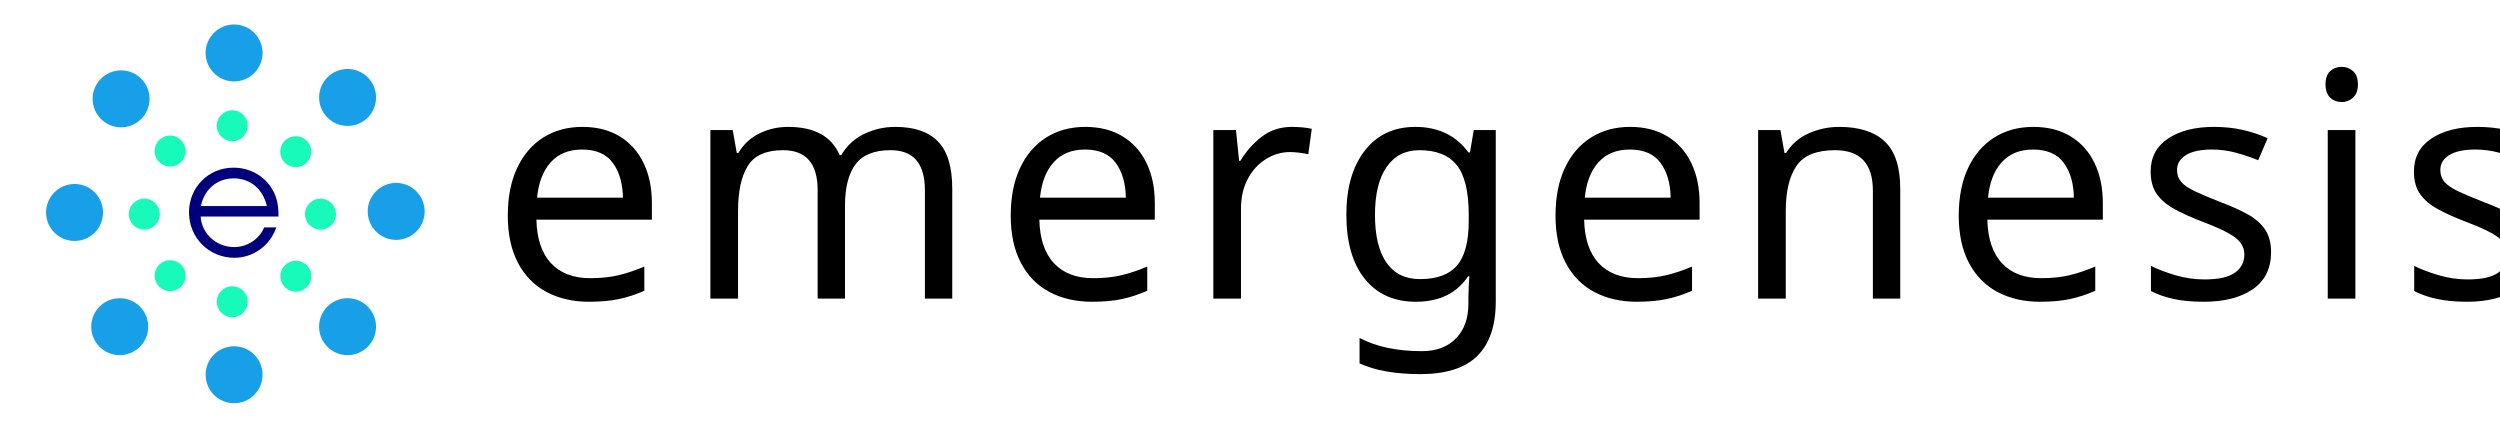
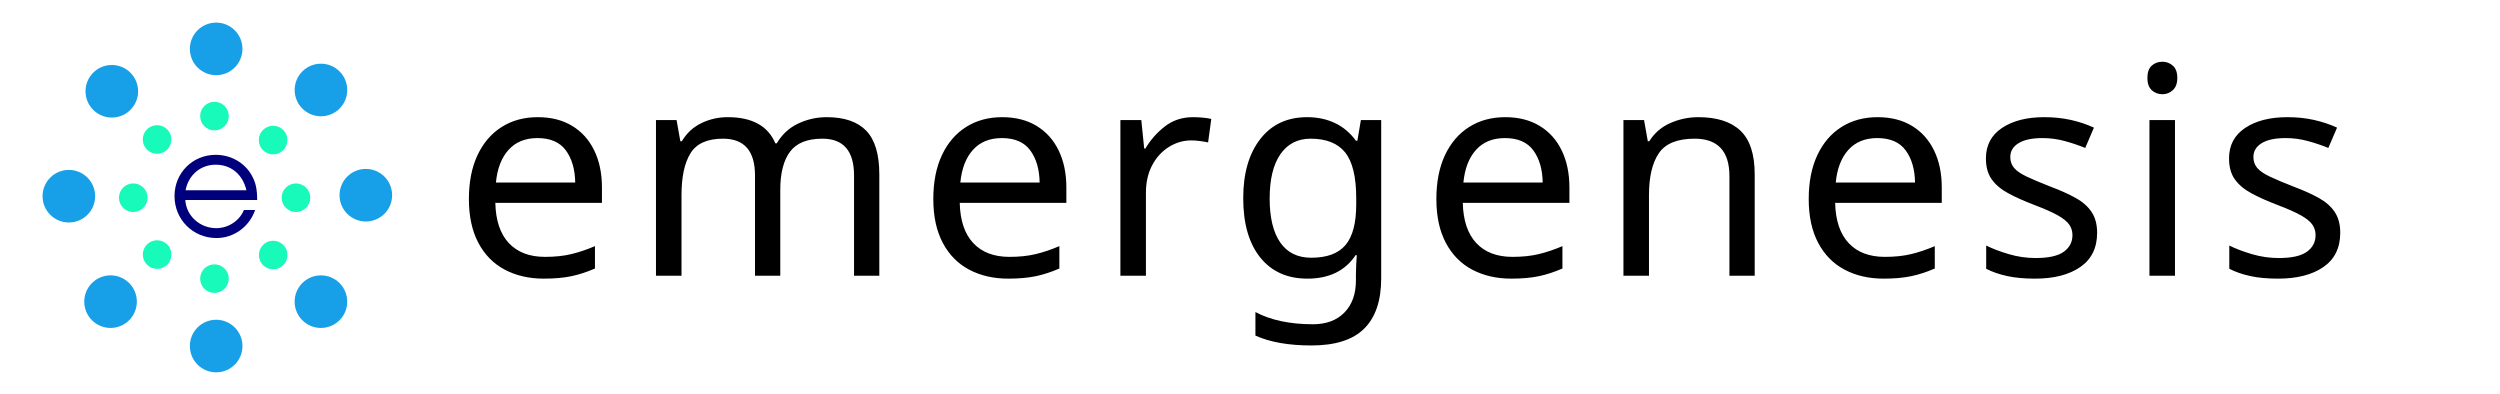
- <svg xmlns="http://www.w3.org/2000/svg" width="1085" height="185" id="svg2" version="1.1" style="display:inline">
+ <svg xmlns="http://www.w3.org/2000/svg" width="1175" height="185" id="svg2" version="1.1" style="display:inline">
  <defs id="defs4" />
  <g id="layer3" style="display:none" transform="translate(-5.992444,-226.5811)">
    <rect style="fill:none;stroke:#000000;stroke-width:1.312;stroke-opacity:1" id="rect3863" width="162.99" height="325.98" x="78.061" y="180.96" />
    <rect style="fill:none;stroke:#000000;stroke-width:1.312;stroke-opacity:1;display:inline" id="rect3863-7" width="162.99" height="325.98" x="-425.445" y="-4.096" transform="matrix(0,-1,1,0,0,0)" />
    <rect style="fill:none;stroke:#000000;stroke-width:1.312;stroke-opacity:1;display:inline" id="rect3863-4" width="162.99" height="325.98" x="-212.624" y="193.511" transform="matrix(0.7071068,-0.7071068,0.7071068,0.7071068,0,0)" />
    <rect style="fill:none;stroke:#000000;stroke-width:1.312;stroke-opacity:1;display:inline" id="rect3863-7-2" width="162.99" height="325.98" x="-437.996" y="-294.781" transform="matrix(-0.7071068,-0.7071068,0.7071068,-0.7071068,0,0)" />
  </g>
  <g id="layer7" style="display:inline" transform="translate(-5.992444,-226.5811)">
    <path transform="matrix(0.5968465,0,0,0.5968465,128.1895,192.8527)" style="fill:#17a0e8;fill-opacity:1;fill-rule:evenodd;stroke:none;display:inline" id="path2985-4-1-7-2-9-6-1" d="m 104.046,210.229 a 20.708,20.708 0 1 1 -41.416,0 20.708,20.708 0 1 1 41.416,0 z" />
  </g>
  <g id="layer1" transform="translate(-5.992444,-534.8488)" style="display:inline">
    <path transform="matrix(0.5968465,0,0,0.5968465,107.0999,451.67)" style="fill:#17a0e8;fill-opacity:1;fill-rule:evenodd;stroke:none;display:inline" id="path2985-4-1" d="m 104.046,210.229 a 20.708,20.708 0 1 1 -41.416,0 20.708,20.708 0 1 1 41.416,0 z" />
    <path transform="matrix(0.5968465,0,0,0.5968465,107.0878,551.1495)" style="fill:#17a0e8;fill-opacity:1;fill-rule:evenodd;stroke:none;display:inline" id="path2985-4-1-7" d="m 104.046,210.229 a 20.708,20.708 0 1 1 -41.416,0 20.708,20.708 0 1 1 41.416,0 z" />
    <path transform="matrix(0.5968465,0,0,0.5968465,8.211225,551.1495)" style="fill:#17a0e8;fill-opacity:1;fill-rule:evenodd;stroke:none;display:inline" id="path2985-4-1-7-2" d="m 104.046,210.229 a 20.708,20.708 0 1 1 -41.416,0 20.708,20.708 0 1 1 41.416,0 z" />
    <path transform="matrix(0.5968465,0,0,0.5968465,8.802014,452.2729)" style="fill:#17a0e8;fill-opacity:1;fill-rule:evenodd;stroke:none;display:inline" id="path2985-4-1-7-2-9" d="m 104.046,210.229 a 20.708,20.708 0 1 1 -41.416,0 20.708,20.708 0 1 1 41.416,0 z" />
    <path transform="matrix(0.5968465,0,0,0.5968465,57.84647,432.3528)" style="fill:#17a0e8;fill-opacity:1;fill-rule:evenodd;stroke:none;display:inline" id="path2985-4-1-7-2-9-6" d="m 104.046,210.229 a 20.708,20.708 0 1 1 -41.416,0 20.708,20.708 0 1 1 41.416,0 z" />
    <path transform="matrix(0.5968465,0,0,0.5968465,-11.38773,501.5869)" style="fill:#17a0e8;fill-opacity:1;fill-rule:evenodd;stroke:none;display:inline" id="path2985-4-1-7-2-9-6-1-5" d="m 104.046,210.229 a 20.708,20.708 0 1 1 -41.416,0 20.708,20.708 0 1 1 41.416,0 z" />
    <path transform="matrix(0.5968465,0,0,0.5968465,57.84647,572.0148)" style="fill:#17a0e8;fill-opacity:1;fill-rule:evenodd;stroke:none;display:inline" id="path2985-4-1-7-2-9-6-1-5-2" d="m 104.046,210.229 a 20.708,20.708 0 1 1 -41.416,0 20.708,20.708 0 1 1 41.416,0 z" />
  </g>
  <g id="layer5" style="display:none" transform="translate(-5.992444,-226.5811)">
    <rect style="fill:none;stroke:#000000;stroke-width:0.713;stroke-opacity:1;display:inline" id="rect3863-45" width="88.633" height="177.266" x="113.496" y="256.024" />
    <rect style="fill:none;stroke:#000000;stroke-width:0.713;stroke-opacity:1;display:inline" id="rect3863-7-1" width="88.633" height="177.266" x="-388.974" y="68.819" transform="matrix(0,-1,1,0,0,0)" />
    <rect style="fill:none;stroke:#000000;stroke-width:0.713;stroke-opacity:1;display:inline" id="rect3863-4-7" width="88.633" height="177.266" x="-176.84" y="266.921" transform="matrix(0.7071068,-0.7071068,0.7071068,0.7071068,0,0)" />
    <rect style="fill:none;stroke:#000000;stroke-width:0.713;stroke-opacity:1;display:inline" id="rect3863-7-2-5" width="88.633" height="177.266" x="-399.871" y="-221.517" transform="matrix(-0.7071068,-0.7071068,0.7071068,-0.7071068,0,0)" />
  </g>
  <g id="layer8" style="display:inline" transform="translate(-5.992444,-226.5811)">
    <path transform="matrix(0.3245625,0,0,0.3245625,118.0415,251.2773)" style="fill:#17faba;fill-opacity:1;fill-rule:evenodd;stroke:none;display:inline" id="path2985-4-1-7-2-9-6-2-5-4-8" d="m 104.046,210.229 a 20.708,20.708 0 1 1 -41.416,0 20.708,20.708 0 1 1 41.416,0 z" />
    <path transform="matrix(0.3245625,0,0,0.3245625,107.3036,224.1859)" style="fill:#17faba;fill-opacity:1;fill-rule:evenodd;stroke:none;display:inline" id="path2985-4-1-7-2-9-6-2-5" d="m 104.046,210.229 a 20.708,20.708 0 1 1 -41.416,0 20.708,20.708 0 1 1 41.416,0 z" />
    <path transform="matrix(0.3245625,0,0,0.3245625,107.3388,278.2174)" style="fill:#17faba;fill-opacity:1;fill-rule:evenodd;stroke:none;display:inline" id="path2985-4-1-7-2-9-6-2-5-4" d="m 104.046,210.229 a 20.708,20.708 0 1 1 -41.416,0 20.708,20.708 0 1 1 41.416,0 z" />
  </g>
  <g id="layer4" style="display:inline" transform="translate(-5.992444,-226.5811)">
    <path transform="matrix(0.3245625,0,0,0.3245625,52.76451,223.9012)" style="fill:#17faba;fill-opacity:1;fill-rule:evenodd;stroke:none;display:inline" id="path2985-4-1-7-2-9-6-2" d="m 104.046,210.229 a 20.708,20.708 0 1 1 -41.416,0 20.708,20.708 0 1 1 41.416,0 z" />
    <path transform="matrix(0.3245625,0,0,0.3245625,52.78339,277.9977)" style="fill:#17faba;fill-opacity:1;fill-rule:evenodd;stroke:none;display:inline" id="path2985-4-1-7-2-9-6-2-1" d="m 104.046,210.229 a 20.708,20.708 0 1 1 -41.416,0 20.708,20.708 0 1 1 41.416,0 z" />
    <path transform="matrix(0.3245625,0,0,0.3245625,41.57529,251.2773)" style="fill:#17faba;fill-opacity:1;fill-rule:evenodd;stroke:none;display:inline" id="path2985-4-1-7-2-9-6-2-1-1" d="m 104.046,210.229 a 20.708,20.708 0 1 1 -41.416,0 20.708,20.708 0 1 1 41.416,0 z" />
    <path transform="matrix(0.3245625,0,0,0.3245625,79.74309,212.918)" style="fill:#17faba;fill-opacity:1;fill-rule:evenodd;stroke:none;display:inline" id="path2985-4-1-7-2-9-6-2-5-4-8-6" d="m 104.046,210.229 a 20.708,20.708 0 1 1 -41.416,0 20.708,20.708 0 1 1 41.416,0 z" />
    <path transform="matrix(0.3245625,0,0,0.3245625,79.74309,289.3088)" style="fill:#17faba;fill-opacity:1;fill-rule:evenodd;stroke:none;display:inline" id="path2985-4-1-7-2-9-6-2-5-4-8-6-2" d="m 104.046,210.229 a 20.708,20.708 0 1 1 -41.416,0 20.708,20.708 0 1 1 41.416,0 z" />
  </g>
  <g id="layer6" style="display:inline" transform="translate(-5.992444,-226.5811)">
    <text xml:space="preserve" style="font-size:68.247px;font-style:normal;font-variant:normal;font-stretch:normal;text-align:start;line-height:125%;letter-spacing:0px;word-spacing:0px;writing-mode:lr-tb;text-anchor:start;fill:#00007c;fill-opacity:1;stroke:none;font-family:URW Gothic L;-inkscape-font-specification:URW Gothic L Book" x="85.158" y="337.569" id="text4380">
      <tspan id="tspan4382" x="85.158" y="337.569">e</tspan>
    </text>
  </g>
  <g id="layer2" style="display:inline" transform="translate(-5.992444,-226.5811)">
    <text xml:space="preserve" style="font-size:136.495px;font-style:normal;font-variant:normal;font-weight:normal;font-stretch:normal;text-align:start;line-height:125%;letter-spacing:0px;word-spacing:0px;writing-mode:lr-tb;text-anchor:start;fill:#000000;fill-opacity:1;stroke:none;font-family:Questrial;-inkscape-font-specification:Questrial" x="218.876" y="356.184" id="text3021">
      <tspan id="tspan3023" x="218.876" y="356.184" style="font-size:136.495px;font-style:normal;font-variant:normal;font-weight:normal;font-stretch:normal;text-align:start;line-height:125%;letter-spacing:6.834;writing-mode:lr-tb;text-anchor:start;font-family:Questrial;-inkscape-font-specification:Questrial">emergenesis</tspan>
    </text>
  </g>
  <g id="layer10" style="display:none" transform="translate(-5.992444,-226.5811)">
    <path transform="matrix(1.311802,0,0,1.311802,49.24903,67.60159)" style="fill:#008eff;fill-opacity:1;fill-rule:evenodd;stroke:none;display:inline" id="path2985-4-1-7-2-9-6-7" d="m 104.046,210.229 a 20.708,20.708 0 1 1 -41.416,0 20.708,20.708 0 1 1 41.416,0 z" />
  </g>
</svg>
